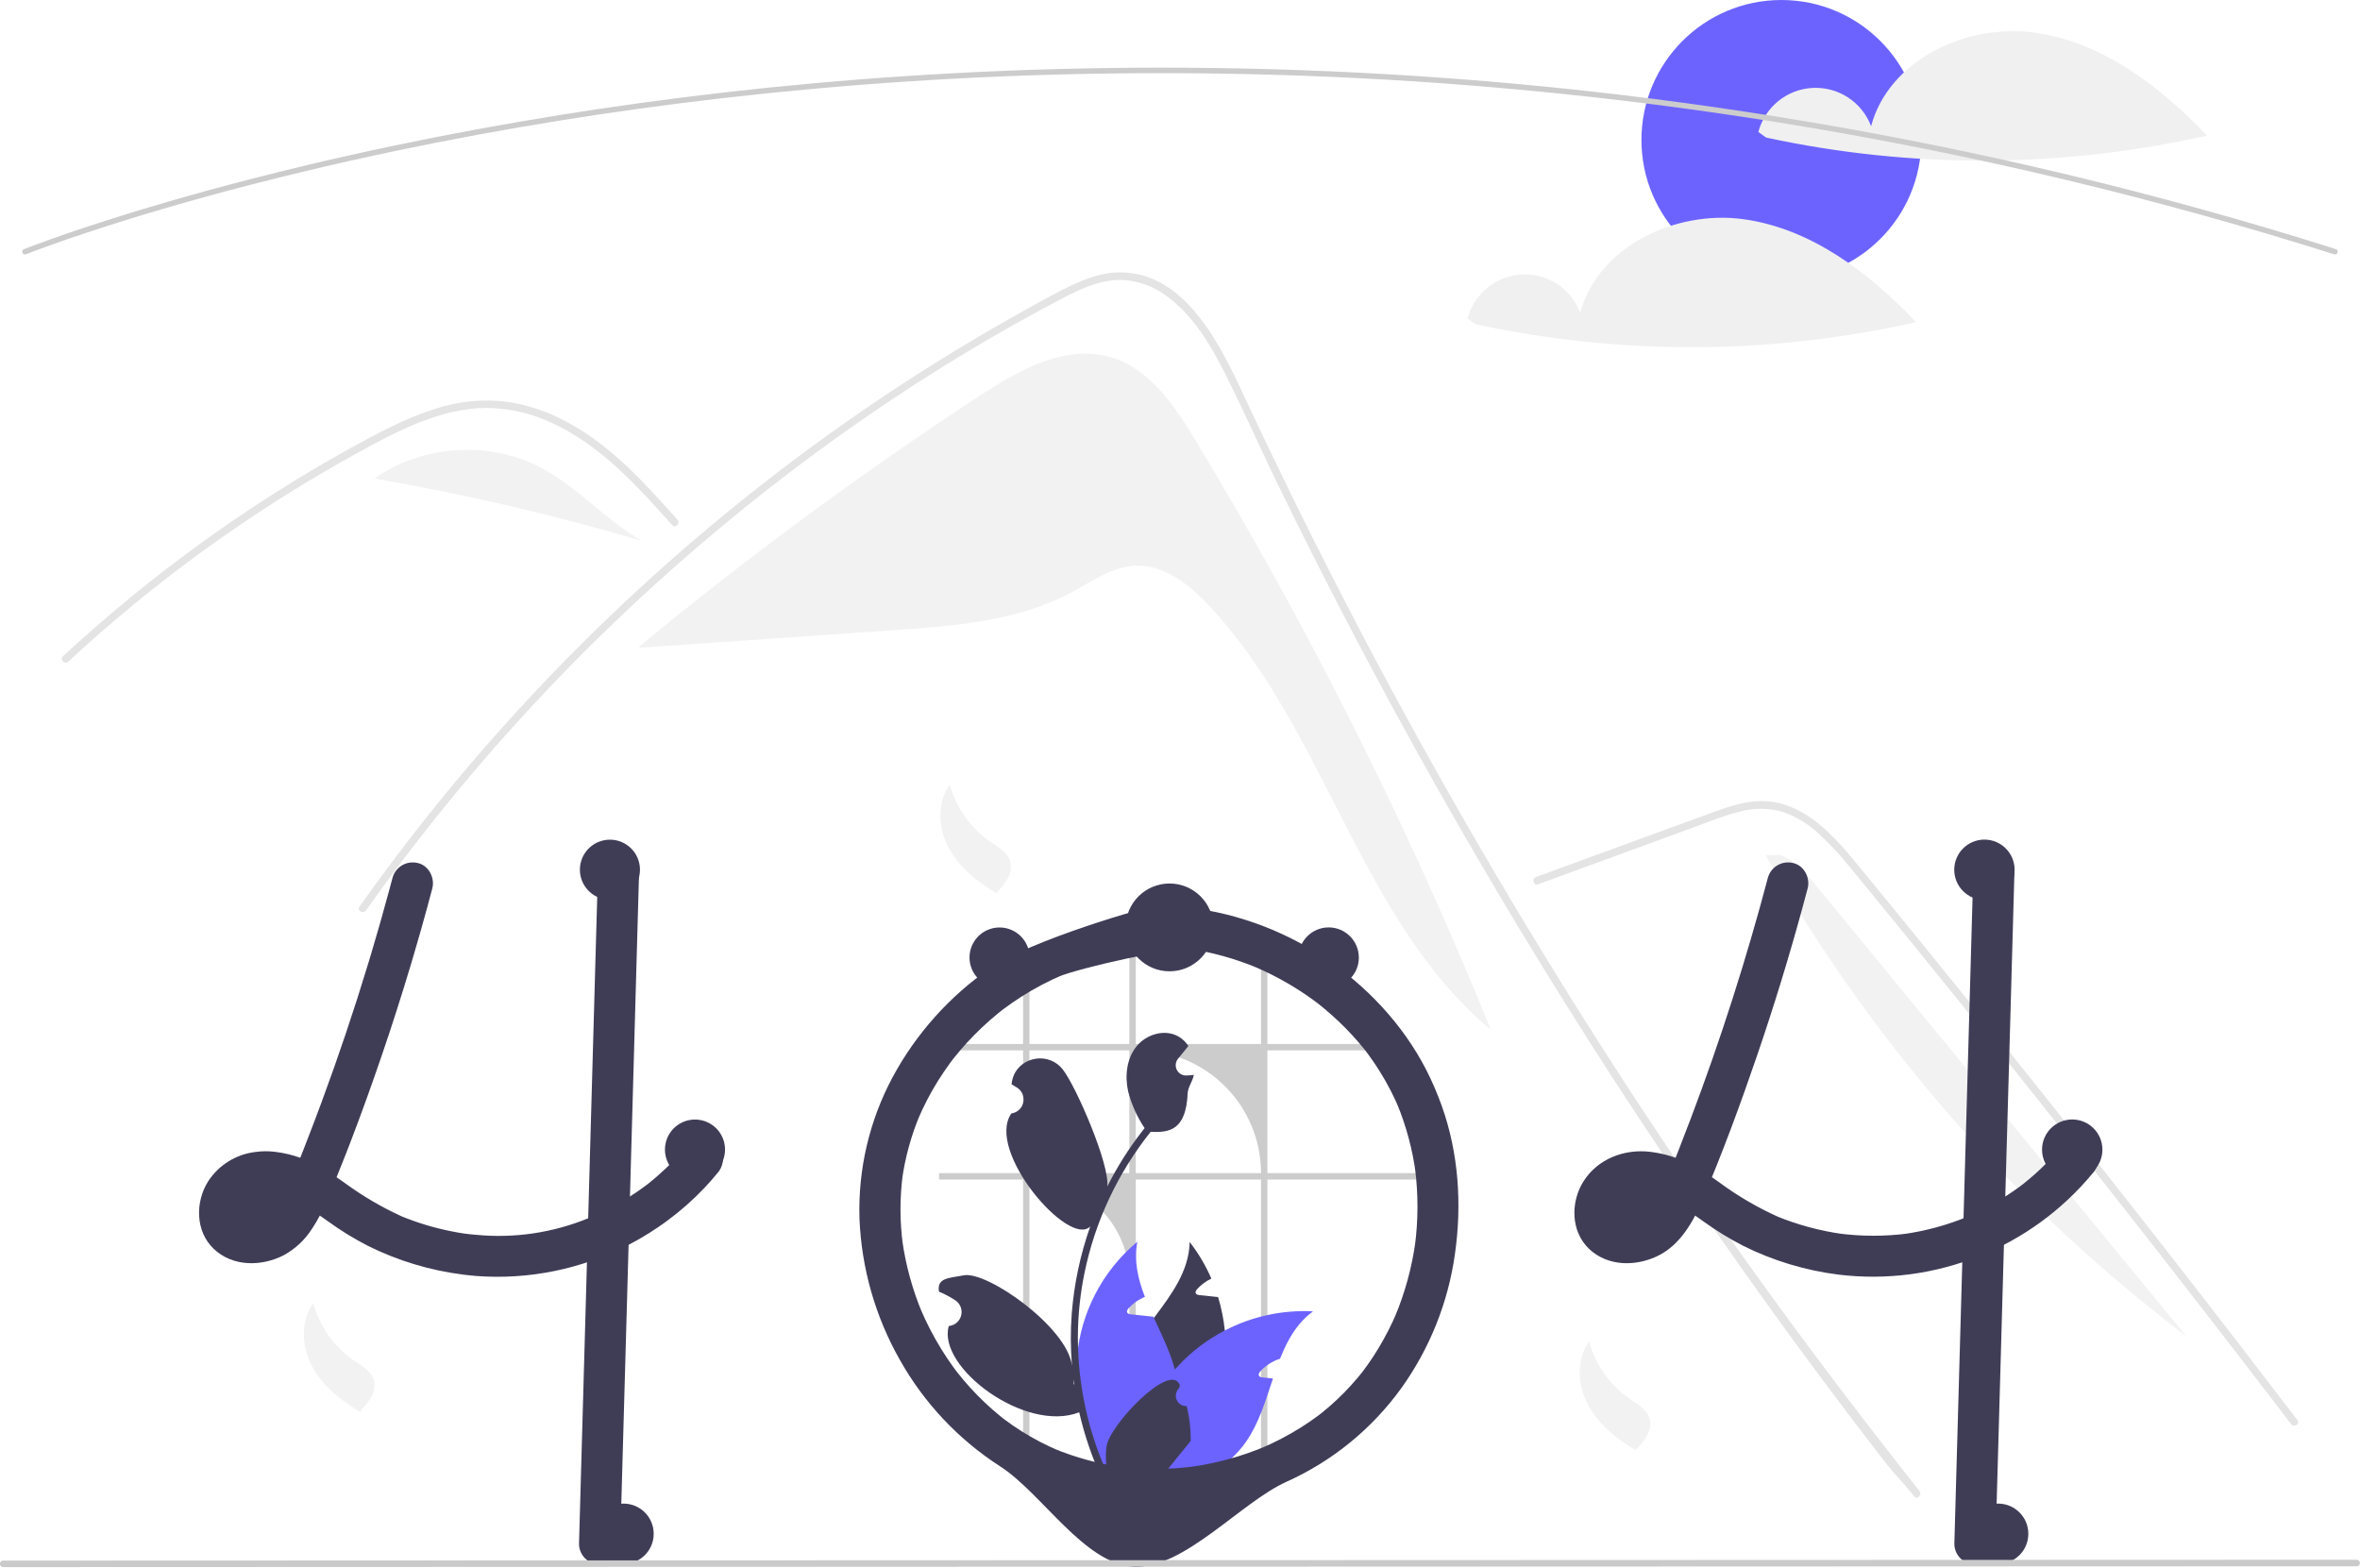
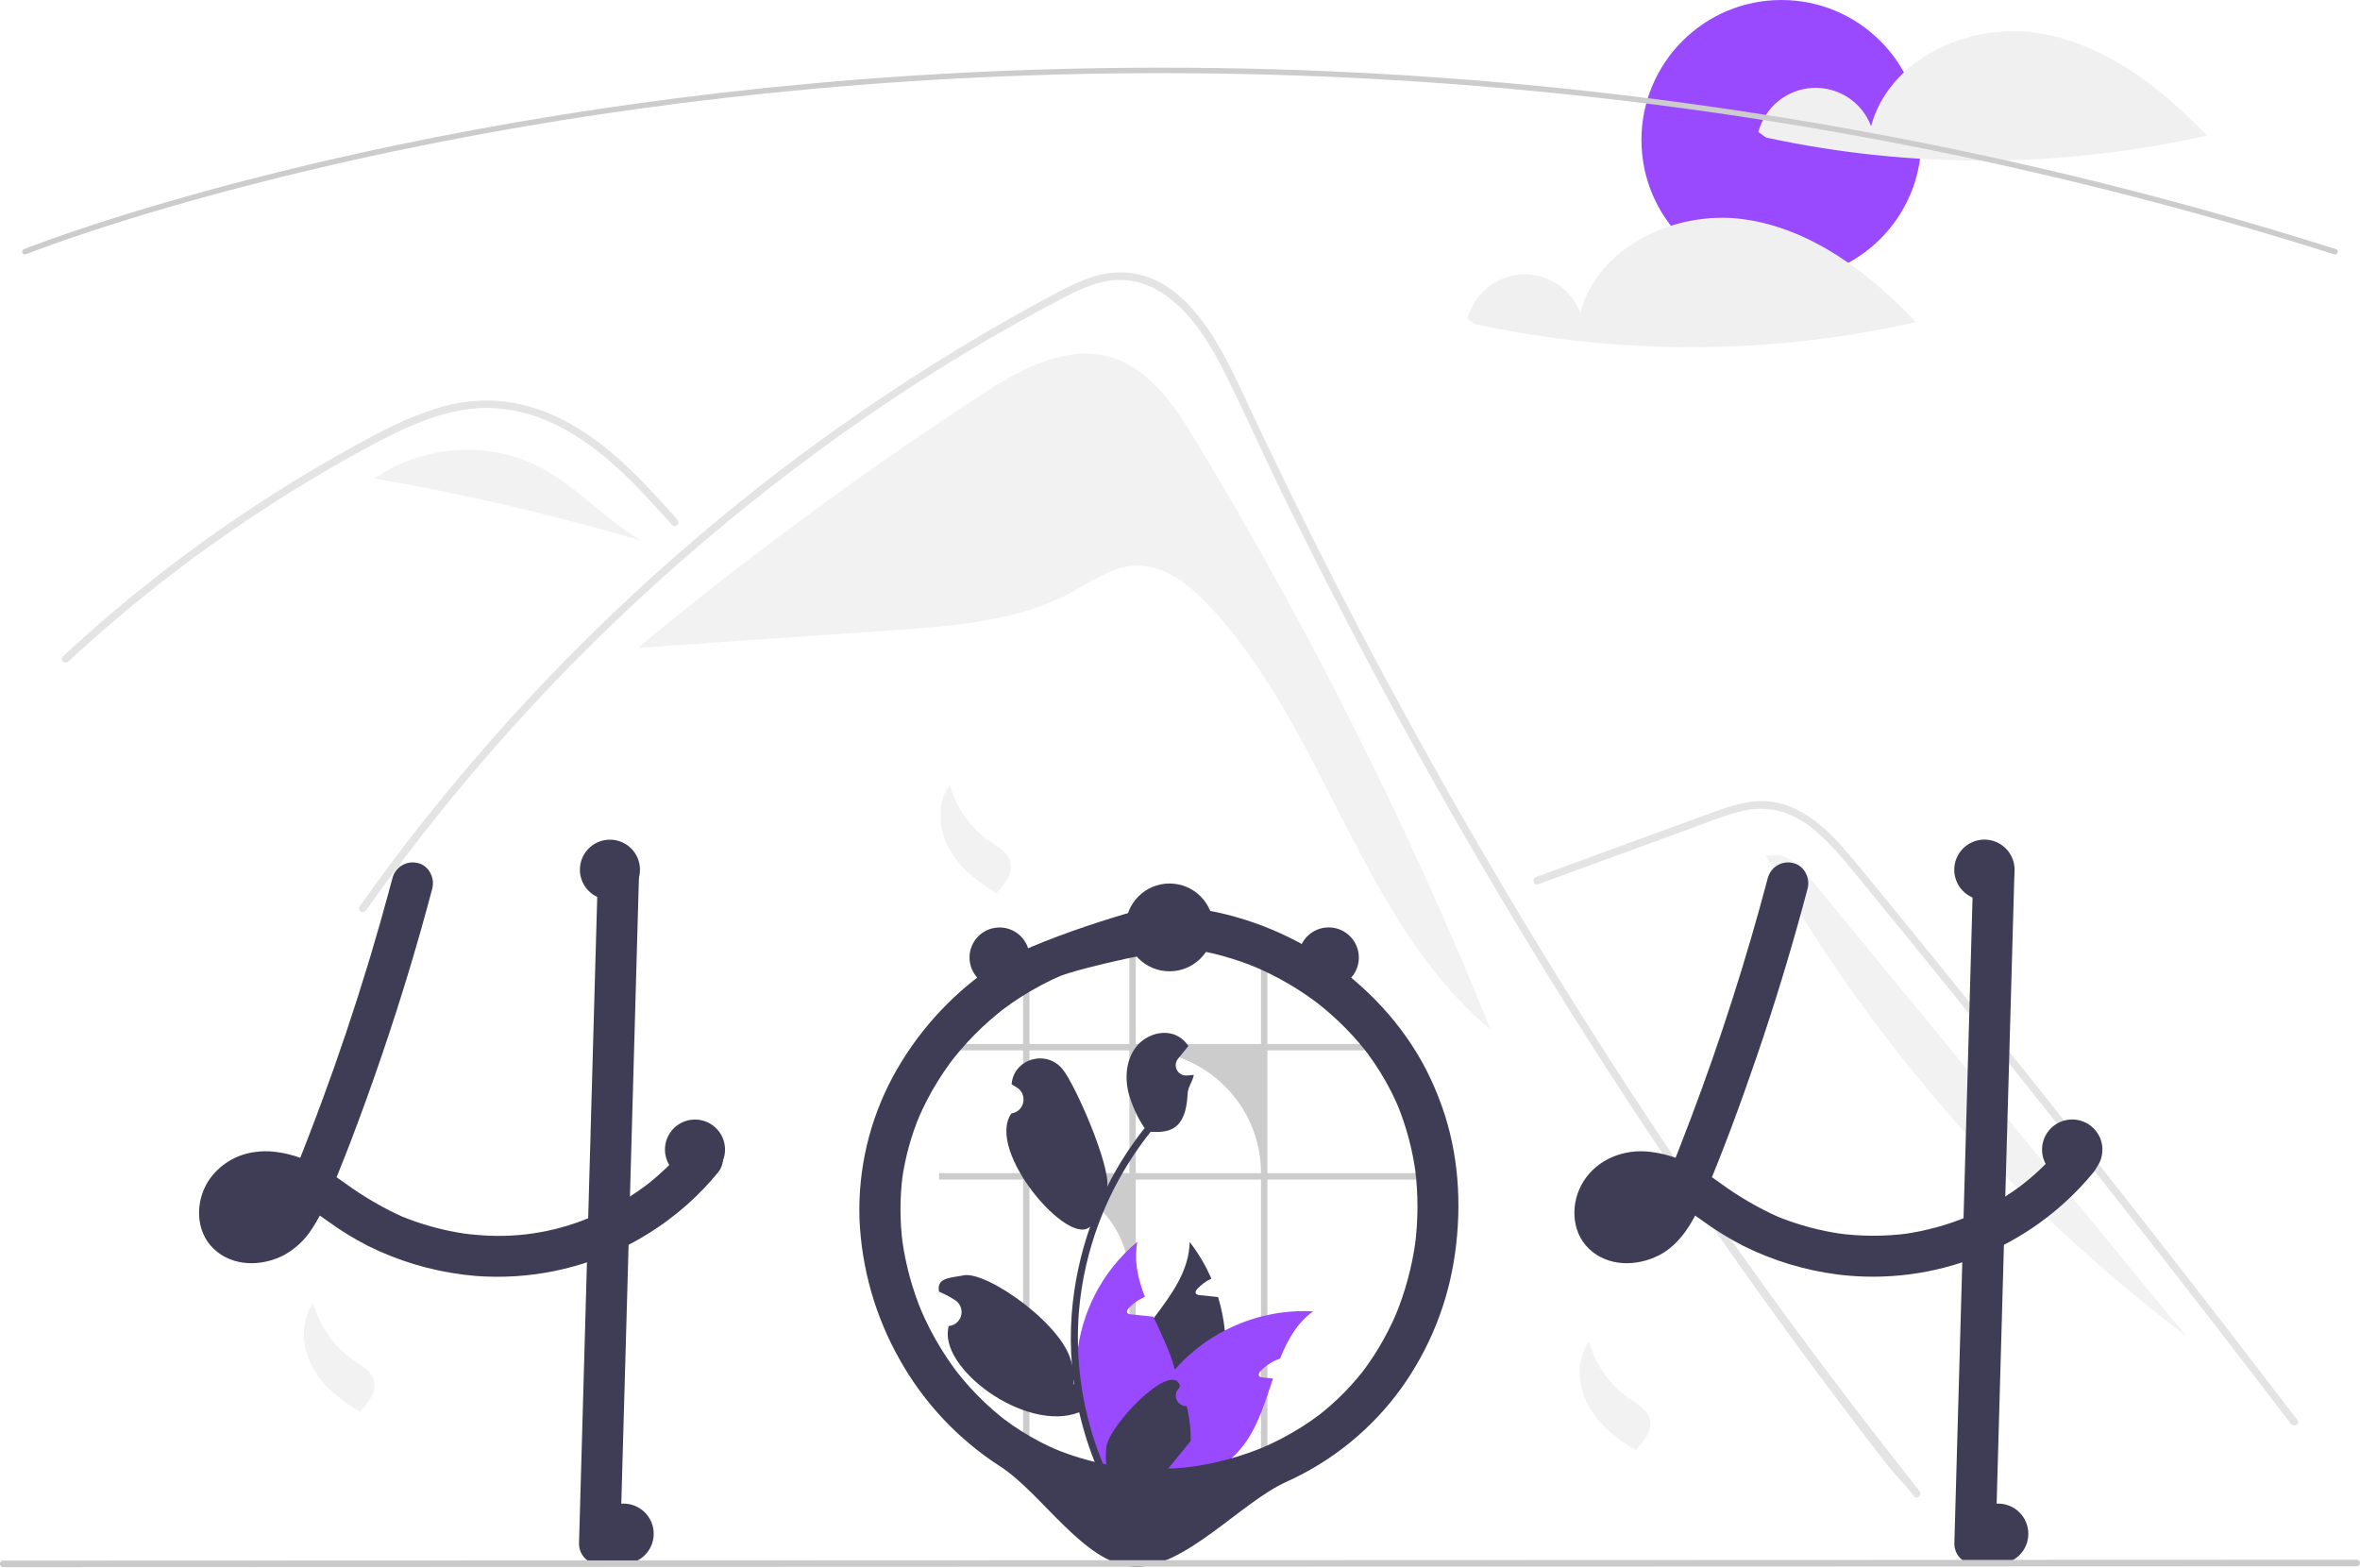
<svg xmlns="http://www.w3.org/2000/svg" data-name="Layer 1" width="860.131" height="571.148" viewBox="0 0 860.131 571.148">
  <path d="M605.67,324.953c-7.669-12.684-16.757-26.228-30.99-30.37-16.482-4.796-33.413,4.732-47.775,14.135a1392.157,1392.157,0,0,0-123.893,91.283l.043.492q46.226-3.188,92.451-6.376c22.265-1.535,45.296-3.283,64.972-13.816,7.467-3.997,14.745-9.336,23.206-9.708,10.512-.462,19.677,6.879,26.88,14.549,42.607,45.371,54.937,114.754,102.738,154.616A1516.995,1516.995,0,0,0,605.67,324.953Z" transform="translate(-169.9343 -164.426)" fill="#f2f2f2" />
  <path d="M867.571,709.781c-4.712-5.95-6.637-7.343-11.285-13.348q-56.764-73.416-106.708-151.792-33.924-53.23-64.483-108.504-14.549-26.278-28.3-52.969-10.67-20.695-20.865-41.638c-1.944-3.988-3.832-7.994-5.711-12.009-4.428-9.442-8.773-18.93-13.439-28.244-5.317-10.616-11.789-21.745-21.553-28.877a29.405,29.405,0,0,0-15.319-5.895c-7.948-.513-15.282,2.769-22.176,6.353-50.439,26.301-97.659,59.276-140.37,96.798A730.778,730.778,0,0,0,303.322,496.247c-1.008,1.439-3.392.064-2.374-1.384q6.009-8.498,12.257-16.813A734.817,734.817,0,0,1,500.805,303.064q18.248-11.826,37.183-22.542c6.362-3.603,12.752-7.16,19.251-10.497,6.371-3.273,13.137-6.215,20.416-6.325,24.77-.385,37.595,27.667,46.405,46.542q4.153,8.911,8.406,17.766,16.075,33.621,33.387,66.628,10.685,20.379,21.837,40.52,34.707,62.718,73.779,122.897c34.506,53.143,68.737,100.089,108.046,149.785C870.596,709.213,868.662,711.175,867.571,709.781Z" transform="translate(-169.9343 -164.426)" fill="#e4e4e4" />
  <path d="M414.916,355.804c-1.439-1.604-2.869-3.209-4.318-4.813-11.422-12.633-23.679-25.118-39.364-32.361a57.11,57.11,0,0,0-23.927-5.546c-8.562.028-16.932,2.273-24.843,5.418-3.74,1.494-7.398,3.19-11.001,4.996-4.116,2.072-8.159,4.281-12.183,6.509q-11.331,6.27-22.368,13.091-21.961,13.572-42.546,29.216-10.671,8.113-20.902,16.758-9.516,8.031-18.646,16.492c-1.302,1.201-3.245-.743-1.944-1.943,1.604-1.494,3.227-2.979,4.85-4.446q6.875-6.215,13.971-12.193,12.939-10.918,26.549-20.993,21.163-15.676,43.783-29.225,11.304-6.765,22.918-12.963c2.338-1.247,4.703-2.466,7.096-3.621a113.116,113.116,0,0,1,16.868-6.866,60.006,60.006,0,0,1,25.476-2.503,66.327,66.327,0,0,1,23.505,8.131c15.401,8.608,27.346,21.919,38.97,34.909C418.033,355.171,416.099,357.124,414.916,355.804Z" transform="translate(-169.9343 -164.426)" fill="#e4e4e4" />
  <path d="M730.477,486.711l36.905-13.498,18.323-6.702c5.968-2.183,11.921-4.667,18.09-6.23a28.539,28.539,0,0,1,16.374.209,37.738,37.738,0,0,1,12.771,7.917,103.64,103.64,0,0,1,10.475,11.186c3.989,4.794,7.92,9.639,11.868,14.467q24.441,29.891,48.563,60.041,24.121,30.15,47.92,60.556,23.857,30.48,47.385,61.216,2.882,3.765,5.76,7.534c1.06,1.388,3.449.02,2.375-1.388Q983.582,650.974,959.549,620.184q-24.092-30.864-48.516-61.466-24.424-30.601-49.179-60.937-6.167-7.558-12.354-15.099c-3.48-4.241-6.92-8.527-10.736-12.474-7.005-7.245-15.758-13.648-26.234-13.822-6.16-.102-12.121,1.852-17.844,3.923-6.17,2.232-12.325,4.506-18.486,6.759l-37.163,13.592-9.291,3.398c-1.649.603-.937,3.262.731,2.652Z" transform="translate(-169.9343 -164.426)" fill="#e4e4e4" />
  <path d="M366.377,334.526c-18.754-9.639-42.771-7.751-60.005,4.291a855.847,855.847,0,0,1,97.371,22.726C390.46,353.759,380.07,341.563,366.377,334.526Z" transform="translate(-169.9343 -164.426)" fill="#f2f2f2" />
  <path d="M306.188,338.784l-3.61,2.935c1.221-1.027,2.491-1.99,3.795-2.901C306.311,338.807,306.249,338.795,306.188,338.784Z" transform="translate(-169.9343 -164.426)" fill="#f2f2f2" />
  <path d="M831.549,486.846c-3.633-4.422-7.56-9.052-12.994-10.848l-5.073.2A575.436,575.436,0,0,0,966.749,651.418Q899.149,569.132,831.549,486.846Z" transform="translate(-169.9343 -164.426)" fill="#f2f2f2" />
  <path d="M516.084,450.367A37.481,37.481,0,0,0,531.015,471.325c2.82,1.92,6.157,3.762,7.122,7.035a8.379,8.379,0,0,1-.874,6.15,24.884,24.884,0,0,1-3.861,5.041l-.137.512c-6.998-4.147-13.656-9.393-17.522-16.551s-4.406-16.539.341-23.145" transform="translate(-169.9343 -164.426)" fill="#f2f2f2" />
  <path d="M749.084,653.367A37.481,37.481,0,0,0,764.015,674.325c2.82,1.92,6.157,3.762,7.122,7.035a8.379,8.379,0,0,1-.874,6.15,24.884,24.884,0,0,1-3.861,5.041l-.137.512c-6.998-4.147-13.656-9.393-17.522-16.551s-4.406-16.539.341-23.145" transform="translate(-169.9343 -164.426)" fill="#f2f2f2" />
  <path d="M284.084,639.367A37.481,37.481,0,0,0,299.015,660.325c2.82,1.92,6.157,3.762,7.122,7.035a8.379,8.379,0,0,1-.874,6.15,24.884,24.884,0,0,1-3.861,5.041l-.137.512c-6.998-4.147-13.656-9.393-17.522-16.551s-4.406-16.539.341-23.145" transform="translate(-169.9343 -164.426)" fill="#f2f2f2" />
-   <circle cx="649.249" cy="51" r="51" fill="#6c63ff" />
+   <circle cx="649.249" cy="51" r="51" fill="#994aff" />
  <path d="M911.219,176.296c-24.717-3.341-52.935,10.019-59.341,34.124a21.597,21.597,0,0,0-41.094,2.109l2.83,2.027a372.275,372.275,0,0,0,160.659-.726C957.079,195.76,935.935,179.637,911.219,176.296Z" transform="translate(-169.9343 -164.426)" fill="#f0f0f0" />
  <path d="M805.219,244.296c-24.717-3.341-52.935,10.019-59.341,34.124a21.597,21.597,0,0,0-41.094,2.109l2.83,2.027a372.275,372.275,0,0,0,160.659-.726C851.079,263.76,829.935,247.637,805.219,244.296Z" transform="translate(-169.9343 -164.426)" fill="#f0f0f0" />
  <path d="M1020.946,257.154a.982.982,0,0,1-.302-.047C756.237,173.489,523.199,184.424,374.264,208.321c-20.269,3.251-40.591,7.006-60.404,11.161-5.058,1.06-10.306,2.195-15.597,3.378-6.319,1.407-12.554,2.856-18.532,4.306q-3.873.917-7.595,1.849c-3.758.928-7.572,1.895-11.66,2.957-4.568,1.178-9.209,2.413-13.797,3.672a.442.442,0,0,1-.051.015l0.0.001c-5.183,1.415-10.338,2.871-15.323,4.325-2.698.779-5.304,1.548-7.799,2.307-.279.077-.526.151-.776.228l-.536.163c-.311.095-.617.188-.924.275l-.02.006 0.0.001-.812.252c-.968.293-1.912.579-2.841.864-24.545,7.566-38.038,12.949-38.171,13.002a1,1,0,1,1-.744-1.856c.134-.053,13.693-5.463,38.328-13.058.932-.286,1.879-.572,2.85-.866l.754-.234c.026-.01.052-.018.078-.025.305-.087.61-.18.919-.273l.537-.163c.268-.081.531-.161.801-.235,2.479-.754,5.093-1.524,7.798-2.307,4.987-1.455,10.147-2.911,15.334-4.328.016-.006.033-.01.049-.015v-.001c4.604-1.263,9.263-2.503,13.845-3.685,4.094-1.063,7.915-2.032,11.68-2.962q3.738-.93,7.609-1.853c5.985-1.451,12.233-2.902,18.563-4.312,5.299-1.184,10.556-2.322,15.622-3.383,19.843-4.162,40.198-7.923,60.497-11.179C523.096,182.415,756.467,171.463,1021.246,255.201a1.0 1,0,0,1-.301,1.953Z" transform="translate(-169.9343 -164.426)" fill="#ccc" />
  <path d="M432.923,584.266a6.729,6.729,0,0,0-1.7-2.67,6.43,6.43,0,0,0-.92-.71c-2.61-1.74-6.51-2.13-8.99,0a5.81,5.81,0,0,0-.69.71q-1.11,1.365-2.28,2.67c-1.28,1.46-2.59,2.87-3.96,4.24-.39.38-.78.77-1.18,1.15-.23.23-.46.45-.69.67-.88.84-1.78,1.65-2.69,2.45-.48.43-.96.85-1.45,1.26-.73.61-1.46,1.22-2.2,1.81-.07.05-.14.1-.21.16-.02.01-.03.03-.05.04-.01,0-.02,0-.03.02a.179.179,0,0,0-.07.05c-.22.15-.37.25-.48.34.04-.02.08-.05.12-.07-.18.14-.37.28-.55.42-1.75,1.29-3.54,2.53-5.37,3.69a99.21,99.21,0,0,1-14.22,7.55c-.33.13-.67.27-1.01.4a85.97,85.97,0,0,1-40.85,6.02q-2.13-.165-4.26-.45c-1.64-.24-3.27-.53-4.89-.86a97.932,97.932,0,0,1-18.02-5.44,118.652,118.652,0,0,1-20.66-12.12c-1-.71-2.01-1.42-3.02-2.11,1.15-2.82,2.28-5.64,3.38-8.48.55-1.37,1.08-2.74,1.6-4.12,4.09-10.63,7.93-21.36,11.61-32.13q5.58-16.365,10.53-32.92.51-1.68.99-3.36,2.595-8.745,4.98-17.53c.15-.57.31-1.13.45-1.7q.69-2.52,1.35-5.04c1-3.79-1.26-8.32-5.24-9.23a7.634,7.634,0,0,0-9.22,5.24c-.43,1.62-.86,3.23-1.3,4.85q-3.165,11.745-6.66,23.41-.51,1.68-1.02,3.36-7.71,25.41-16.93,50.31-1.11,3.015-2.25,6.01c-.37.98-.74,1.96-1.12,2.94-.73,1.93-1.48,3.86-2.23,5.79-.43,1.13-.87,2.26-1.31,3.38-.29.71-.57,1.42-.85,2.12a41.809,41.809,0,0,0-8.81-2.12l-.48-.06a27.397,27.397,0,0,0-7.01.06,23.914,23.914,0,0,0-17.24,10.66c-4.77,7.51-4.71,18.25,1.98,24.63,6.89,6.57,17.32,6.52,25.43,2.41a28.351,28.351,0,0,0,10.52-9.86,50.569,50.569,0,0,0,2.74-4.65c.21.14.42.28.63.43.8.56,1.6,1.13,2.39,1.69a111.738,111.738,0,0,0,14.51,8.91,108.359,108.359,0,0,0,34.62,10.47c.27.03.53.07.8.1,1.33.17,2.67.3,4.01.41a103.782,103.782,0,0,0,55.58-11.36q2.175-1.125,4.31-2.36,3.315-1.92,6.48-4.08c1.15-.78,2.27-1.57,3.38-2.4a101.042,101.042,0,0,0,13.51-11.95q2.355-2.475,4.51-5.11a8.061,8.061,0,0,0,2.2-5.3A7.564,7.564,0,0,0,432.923,584.266Zm-165.59,23.82c.21-.15.42-.31.62-.47C267.893,607.766,267.603,607.936,267.333,608.086Zm3.21-3.23c-.23.26-.44.52-.67.78a23.366,23.366,0,0,1-2.25,2.2c-.11.1-.23.2-.35.29a.01.01,0,0,0-.01.01,3.804,3.804,0,0,0-.42.22q-.645.39-1.32.72a17.005,17.005,0,0,1-2.71.75,16.799,16.799,0,0,1-2.13.02h-.02a14.823,14.823,0,0,1-1.45-.4c-.24-.12-.47-.26-.7-.4-.09-.08-.17-.16-.22-.21a2.44,2.44,0,0,1-.27-.29.01.01,0,0,0-.01-.01c-.11-.2-.23-.4-.34-.6a.031.031,0,0,1-.01-.02c-.08-.25-.15-.51-.21-.77a12.511,12.511,0,0,1,.01-1.37,13.467,13.467,0,0,1,.54-1.88,11.068,11.068,0,0,1,.69-1.26c.02-.04.12-.2.23-.38.01-.01.01-.01.01-.02.15-.17.3-.35.46-.51.27-.3.56-.56.85-.83a18.022,18.022,0,0,1,1.75-1.01,19.481,19.481,0,0,1,2.93-.79,24.989,24.989,0,0,1,4.41.04,30.301,30.301,0,0,1,4.1,1.01,36.945,36.945,0,0,1-2.77,4.54C270.623,604.746,270.583,604.806,270.543,604.856Zm-11.12-3.29a2.18,2.18,0,0,1-.31.39A1.409,1.409,0,0,1,259.423,601.566Z" transform="translate(-169.9343 -164.426)" fill="#3f3d56" />
  <path d="M402.863,482.136q-.135,4.71-.27,9.42-.285,10.455-.59,20.92-.315,11.775-.66,23.54-.165,6.075-.34,12.15-.465,16.365-.92,32.72c-.03,1.13-.07,2.25-.1,3.38q-.225,8.115-.45,16.23-.255,8.805-.5,17.61-.18,6.6-.37,13.21-1.35,47.895-2.7,95.79a7.648,7.648,0,0,1-7.5,7.5,7.561,7.561,0,0,1-7.5-7.5q.75-26.94,1.52-53.88.675-24.36,1.37-48.72.225-8.025.45-16.06.345-12.09.68-24.18c.03-1.13.07-2.25.1-3.38.02-.99.05-1.97.08-2.96q.66-23.475,1.32-46.96.27-9.24.52-18.49.3-10.545.6-21.08c.09-3.09.17-6.17.26-9.26a7.648,7.648,0,0,1,7.5-7.5A7.561,7.561,0,0,1,402.863,482.136Z" transform="translate(-169.9343 -164.426)" fill="#3f3d56" />
  <path d="M814.291,484.217a893.238,893.238,0,0,1-28.161,87.941c-3.007,7.946-6.083,15.877-9.371,23.712l.756-1.792a54.583,54.583,0,0,1-5.59,10.612q-.229.321-.467.636,1.166-1.49.443-.589c-.254.301-.505.602-.768.895a23.664,23.664,0,0,1-2.249,2.203q-.301.258-.612.504l.938-.729c-.109.257-.873.597-1.111.743a18.254,18.254,0,0,1-2.405,1.219l1.792-.756a19.086,19.086,0,0,1-4.231,1.161l1.994-.268a17.021,17.021,0,0,1-4.298.046l1.994.268a14.002,14.002,0,0,1-3.405-.917l1.792.756a12.012,12.012,0,0,1-1.679-.896c-.271-.177-1.105-.809-.015.025,1.133.866.146.074-.088-.156-.194-.192-.37-.4-.56-.595-.882-.905.996,1.557.397.499a18.182,18.182,0,0,1-.878-1.637l.756,1.792a11.925,11.925,0,0,1-.728-2.651l.268,1.994a13.651,13.651,0,0,1-.003-3.405l-.268,1.994a15.964,15.964,0,0,1,.995-3.68l-.756,1.792a16.729,16.729,0,0,1,1.178-2.298,6.729,6.729,0,0,1,.729-1.071c.049.016-1.269,1.513-.569.757.183-.198.354-.406.539-.602.296-.314.614-.601.926-.898,1.045-.994-1.462.966-.257.179a19.049,19.049,0,0,1,2.749-1.499l-1.792.756a20.311,20.311,0,0,1,4.995-1.34l-1.994.268a25.628,25.628,0,0,1,6.461.076l-1.994-.268a33.211,33.211,0,0,1,7.892,2.22l-1.792-.756c5.39,2.314,10.163,5.749,14.928,9.118a111.95,111.95,0,0,0,14.506,8.906,108.388,108.388,0,0,0,34.622,10.474,103.933,103.933,0,0,0,92.586-36.752,8.078,8.078,0,0,0,2.197-5.303,7.632,7.632,0,0,0-2.197-5.303c-2.752-2.526-7.949-3.239-10.607,0a95.636,95.636,0,0,1-8.107,8.727q-2.017,1.914-4.142,3.71-1.214,1.026-2.461,2.011c-.393.311-1.619,1.138.263-.197-.431.306-.845.64-1.271.955a99.269,99.269,0,0,1-20.332,11.565l1.792-.756a96.836,96.836,0,0,1-24.171,6.622l1.994-.268a97.643,97.643,0,0,1-25.754-.038l1.994.268a99.8,99.8,0,0,1-24.857-6.77l1.792.756a116.025,116.025,0,0,1-21.736-12.591,86.877,86.877,0,0,0-11.113-6.994,42.824,42.824,0,0,0-14.438-4.389c-9.439-1.111-19.057,2.566-24.246,10.72-4.776,7.505-4.714,18.244,1.974,24.625,6.888,6.572,17.318,6.517,25.436,2.406,7.817-3.959,12.513-12.185,15.815-19.942,7.431-17.455,14.01-35.314,20.14-53.263q9.097-26.637,16.499-53.813.917-3.366,1.807-6.739c1.001-3.789-1.261-8.32-5.238-9.226a7.633,7.633,0,0,0-9.226,5.238Z" transform="translate(-169.9343 -164.426)" fill="#3f3d56" />
  <path d="M889.124,482.136l-2.7,95.793-2.685,95.294-1.518,53.884a7.565,7.565,0,0,0,7.5,7.5,7.649,7.649,0,0,0,7.5-7.5l2.7-95.793,2.685-95.294,1.518-53.884a7.565,7.565,0,0,0-7.5-7.5,7.649,7.649,0,0,0-7.5,7.5Z" transform="translate(-169.9343 -164.426)" fill="#3f3d56" />
  <path d="M629.526,700.361h2.329V594.319h54.329v-2.323H631.855V547.252H673.81q-.923-1.173-1.899-2.317H631.855V515.382c-.77-.328-1.547-.645-2.329-.944V544.935h-45.652V507.07c-.782.036-1.553.09-2.329.155v37.71h-36.42V516.684c-.782.346-1.553.711-2.317,1.093V544.935h-30.616v2.317h30.616v44.744h-30.616v2.323h30.616V700.361h2.317V594.319a36.413,36.413,0,0,1,36.42,36.42v69.622h2.329V594.319h45.652Zm-84.401-108.365V547.252h36.42v44.744Zm38.749,0V547.252h.914a44.741,44.741,0,0,1,44.738,44.744Z" transform="translate(-169.9343 -164.426)" opacity="0.2" />
  <path d="M615.303,668.566a63.059,63.059,0,0,1-20.05,33.7c-.74.64-1.48,1.26-2.25,1.87q-2.805.255-5.57.52c-1.53.14-3.04.29-4.54.43l-.27.03-.19-1.64-.76-6.64a37.623,37.623,0,0,1-3.3-32.44c2.64-7.12,7.42-13.41,12.12-19.65,6.49-8.62,12.8-17.14,13.03-27.65a60.544,60.544,0,0,1,7.9,13.33,16.432,16.432,0,0,0-5.12,3.77c-.41.45-.82,1.08-.54,1.62.24.46.84.57,1.36.63,1.25.13,2.51.26,3.76.39,1,.11,2,.21,3,.32a63.99,63.99,0,0,1,2.45,12.18A61.189,61.189,0,0,1,615.303,668.566Z" transform="translate(-169.9343 -164.426)" fill="#3f3d56" />
-   <path d="M648.503,642.356c-5.9,4.29-9.35,10.46-12.03,17.26a16.628,16.628,0,0,0-7.17,4.58c-.41.45-.82,1.08-.54,1.62.24.46.84.57,1.36.63,1.25.13,2.51.26,3.76.39-2.68,8.04-5.14,16.36-9.88,23.15a36.989,36.989,0,0,1-12.03,10.91,38.492,38.492,0,0,1-4.02,1.99q-7.62.585-14.95,1.25-2.805.255-5.57.52c-1.53.14-3.04.29-4.54.43q-.015-.825,0-1.65a63.304,63.304,0,0,1,15.25-39.86c.45-.52.91-1.03,1.38-1.54a61.792,61.792,0,0,1,16.81-12.7A62.654,62.654,0,0,1,648.503,642.356Z" transform="translate(-169.9343 -164.426)" fill="#6c63ff" />
-   <path d="M589.163,699.526l-1.15,3.4-.58,1.73c-1.53.14-3.04.29-4.54.43l-.27.03c-1.66.17-3.31.34-4.96.51-.43-.5-.86-1.01-1.28-1.53a62.03,62.03,0,0,1,8.07-87.11c-1.32,6.91.22,13.53,2.75,20.1-.27.11-.53.22-.78.34a16.432,16.432,0,0,0-5.12,3.77c-.41.45-.82,1.08-.54,1.62.24.46.84.57,1.36.63,1.25.13,2.51.26,3.76.39,1,.11,2,.21,3,.32q.705.075,1.41.15c.07.15.13.29.2.44,2.85,6.18,5.92,12.39,7.65,18.83a43.666,43.666,0,0,1,1.02,4.91A37.604,37.604,0,0,1,589.163,699.526Z" transform="translate(-169.9343 -164.426)" fill="#6c63ff" />
+   <path d="M648.503,642.356c-5.9,4.29-9.35,10.46-12.03,17.26a16.628,16.628,0,0,0-7.17,4.58c-.41.45-.82,1.08-.54,1.62.24.46.84.57,1.36.63,1.25.13,2.51.26,3.76.39-2.68,8.04-5.14,16.36-9.88,23.15a36.989,36.989,0,0,1-12.03,10.91,38.492,38.492,0,0,1-4.02,1.99q-7.62.585-14.95,1.25-2.805.255-5.57.52c-1.53.14-3.04.29-4.54.43q-.015-.825,0-1.65a63.304,63.304,0,0,1,15.25-39.86c.45-.52.91-1.03,1.38-1.54a61.792,61.792,0,0,1,16.81-12.7A62.654,62.654,0,0,1,648.503,642.356Z" transform="translate(-169.9343 -164.426)" fill="#994aff" />
+   <path d="M589.163,699.526l-1.15,3.4-.58,1.73c-1.53.14-3.04.29-4.54.43l-.27.03c-1.66.17-3.31.34-4.96.51-.43-.5-.86-1.01-1.28-1.53a62.03,62.03,0,0,1,8.07-87.11c-1.32,6.91.22,13.53,2.75,20.1-.27.11-.53.22-.78.34a16.432,16.432,0,0,0-5.12,3.77c-.41.45-.82,1.08-.54,1.62.24.46.84.57,1.36.63,1.25.13,2.51.26,3.76.39,1,.11,2,.21,3,.32q.705.075,1.41.15c.07.15.13.29.2.44,2.85,6.18,5.92,12.39,7.65,18.83a43.666,43.666,0,0,1,1.02,4.91A37.604,37.604,0,0,1,589.163,699.526Z" transform="translate(-169.9343 -164.426)" fill="#994aff" />
  <path d="M689.821,554.487c-8.609-16.792-21.946-30.921-37.632-41.304a114.237,114.237,0,0,0-52.563-18.38q-3.69-.335-7.399-.393c-2.921-.044-46.866,12.632-61.587,22.982a114.295,114.295,0,0,0-35.333,39.527,102.5,102.5,0,0,0-12.126,51.633,113.564,113.564,0,0,0,14.703,51.476,110.475,110.475,0,0,0,36.444,38.746C549.667,708.561,565.074,734.51,583.183,735.426c18.246.923,39.054-23.555,55.695-30.987a104.425,104.425,0,0,0,41.726-34.005,110.25,110.25,0,0,0,19.599-48.948c2.574-18.083,1.374-36.733-4.801-54.016a111.86,111.86,0,0,0-5.58-12.983c-1.78-3.505-6.996-4.796-10.261-2.691a7.68,7.68,0,0,0-2.691,10.261q1.568,3.088,2.915,6.278l-.756-1.792a101.151,101.151,0,0,1,6.876,25.538l-.268-1.994a109.229,109.229,0,0,1-.066,28.683l.268-1.994a109.734,109.734,0,0,1-7.555,27.674l.756-1.792a104.212,104.212,0,0,1-6.672,13.098q-1.923,3.186-4.081,6.222c-.632.888-1.283,1.761-1.939,2.631-.856,1.136,1.167-1.483.282-.369-.151.19-.3.38-.452.569q-.681.852-1.382,1.688a93.613,93.613,0,0,1-10.176,10.384q-1.366,1.192-2.778,2.331c-.469.378-.932.773-1.421,1.125.019-.013,1.58-1.199.656-.511-.29.216-.579.436-.87.652q-2.91,2.156-5.974,4.092a103.485,103.485,0,0,1-14.756,7.713l1.792-.756a109.215,109.215,0,0,1-27.597,7.552l1.994-.268a108.154,108.154,0,0,1-28.589.051l1.994.268a99.835,99.835,0,0,1-25.095-6.784l1.792.756a93.643,93.643,0,0,1-13.416-6.991q-3.174-2-6.184-4.247c-.286-.214-.57-.43-.855-.645-.915-.691.658.51.67.518a19.169,19.169,0,0,1-1.535-1.225q-1.454-1.184-2.861-2.422a101.989,101.989,0,0,1-10.493-10.709q-1.213-1.434-2.374-2.911c-.335-.426-.947-1.29.404.529-.178-.239-.362-.474-.542-.712q-.647-.858-1.276-1.728-2.203-3.048-4.188-6.246a109.29,109.29,0,0,1-7.805-15.108l.756,1.792a106.588,106.588,0,0,1-7.34-26.837l.268,1.994a97.866,97.866,0,0,1-.048-25.636l-.268,1.994A94.673,94.673,0,0,1,505.276,570.55l-.756,1.792a101.557,101.557,0,0,1,7.195-13.856q2.066-3.323,4.378-6.485.525-.718,1.062-1.428c.324-.428,1.215-1.493-.305.388.149-.184.293-.374.439-.56q1.269-1.608,2.6-3.165A107.402,107.402,0,0,1,530.772,536.215q1.474-1.292,2.995-2.529.691-.562,1.391-1.113c.187-.147.376-.291.562-.439-1.997,1.59-.555.433-.102.093q3.134-2.348,6.435-4.461a103.644,103.644,0,0,1,15.387-8.108l-1.792.756c7.76-3.258,42.141-10.949,48.394-10.11l-1.994-.268A106.225,106.225,0,0,1,628.768,517.419l-1.792-.756a110.313,110.313,0,0,1,12.6,6.329q3.043,1.784,5.967,3.763,1.384.937,2.738,1.915.677.489,1.346.989c.248.185.494.373.741.558,1.039.779-1.431-1.128-.342-.267a110.843,110.843,0,0,1,10.368,9.253q2.401,2.445,4.637,5.045,1.147,1.334,2.246,2.708c.364.455,1.605,2.101.084.085.372.493.747.982,1.114,1.479a97.977,97.977,0,0,1,8.392,13.538c1.793,3.498,6.987,4.802,10.261,2.691A7.677,7.677,0,0,0,689.821,554.487Z" transform="translate(-169.9343 -164.426)" fill="#3f3d56" />
  <path d="M602.431,676.882a3.78,3.78,0,0,1-2.739-6.551c.095-.379.164-.651.259-1.03q-.051-.124-.103-.247c-3.48-8.298-25.685,14.833-26.645,22.632a30.029,30.029,0,0,0,.527,10.328A120.392,120.392,0,0,1,562.778,652.01a116.202,116.202,0,0,1,.721-12.963q.597-5.293,1.657-10.511a121.787,121.787,0,0,1,24.151-51.616c6.874.384,12.898-.663,13.48-13.985.103-2.37,1.861-4.422,2.248-6.756-.656.086-1.323.14-1.979.183-.204.011-.42.021-.624.032l-.077.003a3.745,3.745,0,0,1-3.076-6.101q.425-.523.851-1.046c.43-.538.871-1.065,1.302-1.603a1.865,1.865,0,0,0,.14-.161c.495-.613.99-1.216,1.485-1.829a10.829,10.829,0,0,0-3.55-3.432c-4.959-2.905-11.801-.893-15.384,3.593-3.593,4.486-4.271,10.779-3.023,16.384a43.398,43.398,0,0,0,6.003,13.383c-.269.344-.549.678-.818,1.022a122.574,122.574,0,0,0-12.794,20.268c1.016-7.939-11.412-36.608-16.218-42.681-5.773-7.294-17.611-4.111-18.628,5.136q-.015.134-.029.268,1.071.604,2.096,1.282a5.127,5.127,0,0,1-2.067,9.33l-.105.016c-9.556,13.644,21.077,49.155,28.745,41.181a125.11,125.11,0,0,0-6.734,31.693,118.664,118.664,0,0,0,.086,19.16l-.032-.226C558.902,648.154,529.674,627.514,521.139,629.233c-4.917.99-9.76.765-9.013,5.725q.018.119.036.237a34.442,34.442,0,0,1,3.862,1.861q1.071.604,2.096,1.282a5.127,5.127,0,0,1-2.067,9.33l-.105.016c-.075.011-.14.022-.215.032-4.35,14.966,27.907,39.12,47.518,31.435h.011a125.075,125.075,0,0,0,8.402,24.528H601.679c.108-.334.204-.678.301-1.011a34.102,34.102,0,0,1-8.305-.495c2.227-2.733,4.454-5.487,6.681-8.219a1.861,1.861,0,0,0,.14-.161c1.13-1.398,2.27-2.786,3.399-4.185l.001-.002a49.952,49.952,0,0,0-1.464-12.725Zm-34.371-67.613.016-.021-.016.043Zm-6.648,59.932-.258-.581c.011-.42.011-.839,0-1.269,0-.118-.021-.237-.021-.355.097.742.183,1.485.29,2.227Z" transform="translate(-169.9343 -164.426)" fill="#3f3d56" />
  <circle cx="95.249" cy="439" r="11" fill="#3f3d56" />
  <circle cx="227.249" cy="559" r="11" fill="#3f3d56" />
  <circle cx="728.249" cy="559" r="11" fill="#3f3d56" />
  <circle cx="755.249" cy="419" r="11" fill="#3f3d56" />
  <circle cx="723.249" cy="317" r="11" fill="#3f3d56" />
  <path d="M434.183,583.426a10.949,10.949,0,1,1-.21-2.16A10.992,10.992,0,0,1,434.183,583.426Z" transform="translate(-169.9343 -164.426)" fill="#3f3d56" />
  <circle cx="484.249" cy="349" r="11" fill="#3f3d56" />
  <path d="M545.183,513.426a10.949,10.949,0,1,1-.21-2.16A10.992,10.992,0,0,1,545.183,513.426Z" transform="translate(-169.9343 -164.426)" fill="#3f3d56" />
  <path d="M403.183,481.426a10.949,10.949,0,1,1-.21-2.16A10.992,10.992,0,0,1,403.183,481.426Z" transform="translate(-169.9343 -164.426)" fill="#3f3d56" />
  <circle cx="599.249" cy="443" r="11" fill="#3f3d56" />
  <circle cx="426.249" cy="338" r="16" fill="#3f3d56" />
  <path d="M1028.875,735.267l-857.75.307a1.191,1.191,0,1,1,0-2.381l857.75-.307a1.191,1.191,0,0,1,0,2.381Z" transform="translate(-169.9343 -164.426)" fill="#cacaca" />
</svg>
